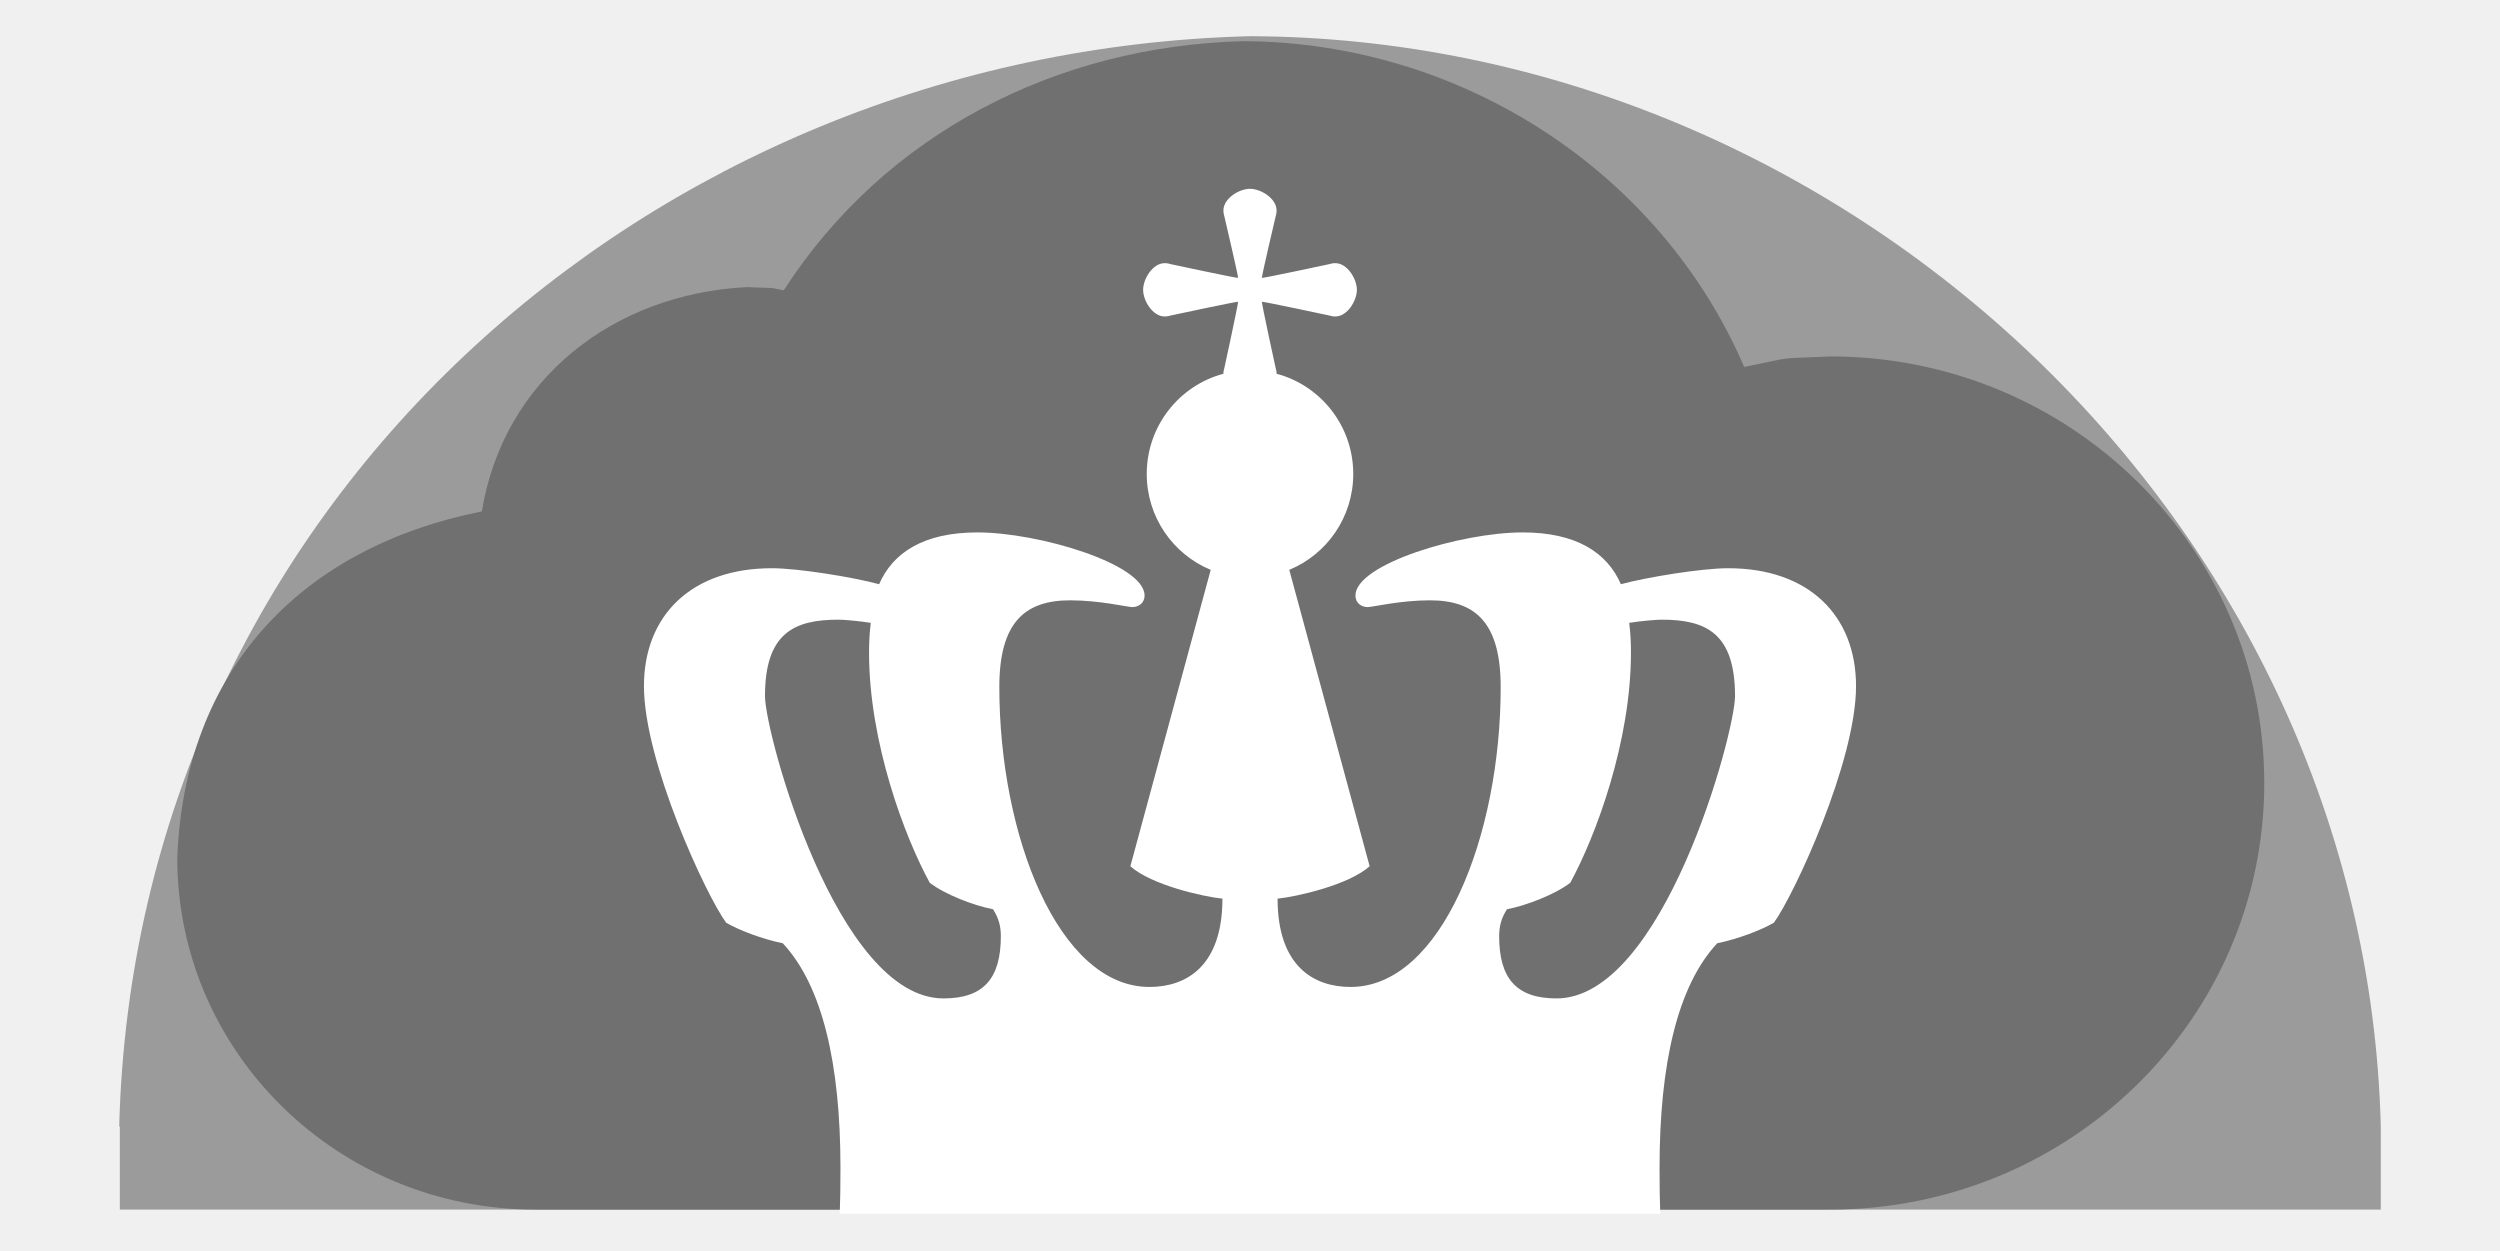
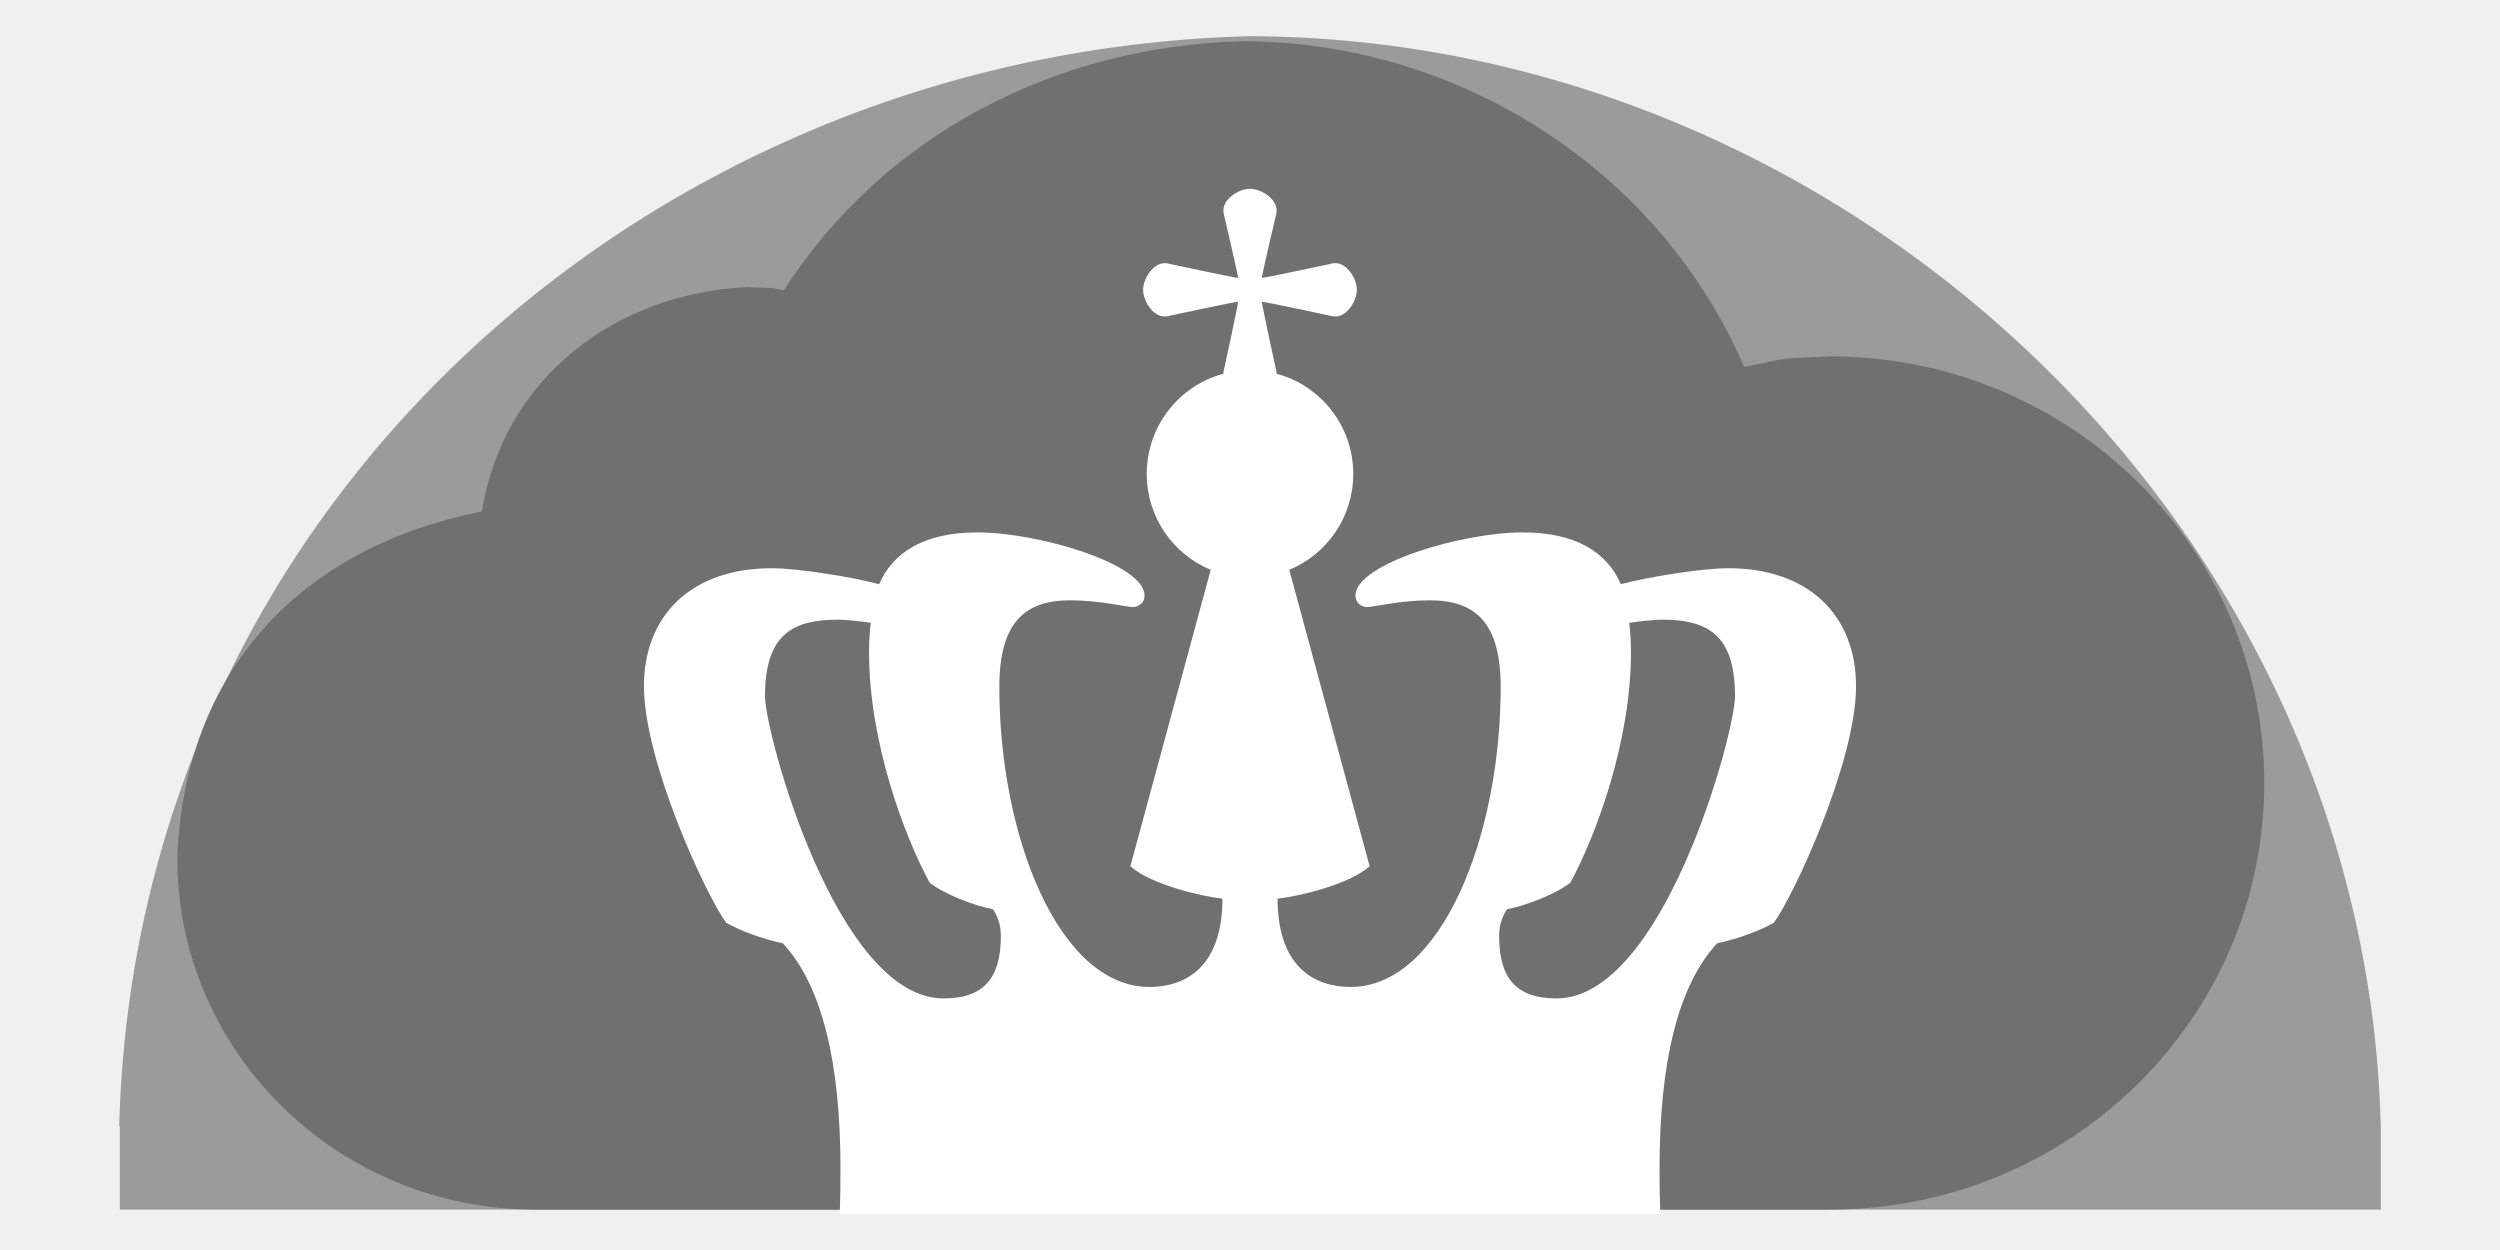
- <svg xmlns="http://www.w3.org/2000/svg" version="1.1" x="0" y="0" width="340.157" height="170.079" viewBox="0, 0, 170.079, 85.039">
+ <svg xmlns="http://www.w3.org/2000/svg" version="1.1" x="0" y="0" width="170.079" height="85.039" viewBox="0, 0, 170.079, 85.039">
  <g id="Layer_1">
    <path d="M85.037,82.289 L85.042,82.289 L85.037,82.289 L85.037,82.289 z" fill="#FFFFFF" />
    <path d="M-335.906,-255.12 z" fill="#252565" />
    <path d="M8.11,76.637 C9.179,34.606 44.072,3.498 85.039,2.462 C125.598,2.6 160.934,35.661 161.969,76.637 L161.969,82.289 L8.153,82.289 L8.153,76.637 L8.11,76.637 z" fill="#9B9B9B" />
    <path d="M36.414,82.289 C22.964,82.289 12.06,71.577 12.06,58.363 C12.546,45.698 20.335,37.282 32.781,34.789 C34.249,25.785 41.76,19.982 50.818,19.532 C52.905,19.636 52.079,19.503 53.319,19.751 C60.192,9.088 71.891,3.117 84.606,2.801 C99.343,2.872 112.91,11.602 118.66,24.963 C122.47,24.199 120.523,24.445 124.502,24.247 C140.817,24.247 154.042,37.241 154.042,53.268 C154.042,69.296 140.817,82.289 124.502,82.289 L124.345,82.281 L124.345,82.289 L36.414,82.289 z" fill="#707070" />
    <path d="M57.131,82.577 C57.162,81.789 57.178,80.549 57.178,79.449 C57.178,72.308 55.926,67.04 53.256,64.172 C51.875,63.89 50.287,63.289 49.401,62.774 C48.029,60.9 43.809,51.809 43.809,46.68 C43.809,41.86 47.04,38.657 52.51,38.657 C54.32,38.657 58.092,39.276 59.808,39.745 C60.739,37.606 62.824,36.221 66.493,36.221 C70.674,36.221 77.867,38.377 77.867,40.515 C77.867,41.031 77.457,41.301 77.034,41.301 C76.703,41.301 74.818,40.84 72.803,40.84 C69.716,40.84 67.986,42.35 67.986,46.737 C67.986,56.861 72.018,67.144 78.197,67.144 C80.705,67.144 83.164,65.734 83.164,61.135 C81.898,61.011 78.337,60.217 76.9,58.932 L82.367,38.767 C79.814,37.712 78.015,35.19 78.015,32.244 C78.015,28.977 80.228,26.227 83.232,25.426 C83.232,25.211 83.269,25.148 83.301,25.013 C83.33,24.88 84.23,20.734 84.23,20.528 C84.025,20.528 79.795,21.43 79.66,21.461 C79.526,21.491 79.446,21.53 79.232,21.53 C78.424,21.53 77.769,20.465 77.769,19.716 C77.769,18.969 78.424,17.903 79.232,17.903 C79.446,17.903 79.526,17.94 79.66,17.973 C79.795,18.002 84.025,18.907 84.23,18.907 C84.23,18.7 83.33,14.881 83.301,14.746 C83.269,14.611 83.232,14.53 83.232,14.315 C83.232,13.502 84.293,12.845 85.039,12.845 C85.783,12.845 86.847,13.502 86.847,14.315 C86.847,14.53 86.81,14.611 86.779,14.746 C86.748,14.881 85.847,18.7 85.847,18.907 C86.054,18.907 90.283,18.002 90.418,17.973 C90.554,17.94 90.633,17.903 90.847,17.903 C91.656,17.903 92.31,18.969 92.31,19.716 C92.31,20.465 91.656,21.53 90.847,21.53 C90.633,21.53 90.554,21.491 90.418,21.461 C90.283,21.43 86.054,20.528 85.847,20.528 C85.847,20.734 86.748,24.88 86.779,25.013 C86.81,25.148 86.847,25.211 86.847,25.426 C89.851,26.227 92.064,28.977 92.064,32.244 C92.064,35.19 90.265,37.712 87.711,38.767 L93.179,58.932 C91.742,60.217 88.181,61.011 86.916,61.135 C86.916,65.734 89.375,67.144 91.881,67.144 C98.062,67.144 102.094,56.861 102.094,46.737 C102.094,42.35 100.363,40.84 97.277,40.84 C95.261,40.84 93.377,41.301 93.047,41.301 C92.623,41.301 92.213,41.031 92.213,40.515 C92.213,38.377 99.406,36.221 103.588,36.221 C107.256,36.221 109.34,37.606 110.271,39.745 C111.988,39.276 115.76,38.657 117.57,38.657 C123.039,38.657 126.269,41.86 126.269,46.68 C126.269,51.809 122.051,60.9 120.679,62.774 C119.793,63.289 118.203,63.89 116.824,64.172 C114.152,67.04 112.902,72.308 112.902,79.449 C112.902,80.549 112.916,81.789 112.949,82.577 L57.131,82.577 z M57.028,42.157 C54.022,42.157 52.043,43.073 52.043,47.352 C52.043,49.89 56.936,67.924 64.188,67.924 C66.939,67.924 68.089,66.536 68.089,63.689 C68.089,63.032 67.955,62.478 67.557,61.857 C66.269,61.612 64.302,60.861 63.254,60.058 C61.516,56.888 59.123,50.451 59.123,44.412 C59.123,43.653 59.157,43.069 59.24,42.373 C58.408,42.241 57.418,42.157 57.028,42.157 z M113.05,42.157 C112.662,42.157 111.669,42.241 110.839,42.372 C110.921,43.069 110.956,43.654 110.956,44.412 C110.956,50.451 108.564,56.887 106.826,60.058 C105.777,60.861 103.812,61.612 102.523,61.857 C102.124,62.477 101.99,63.032 101.99,63.689 C101.99,66.537 103.14,67.924 105.892,67.924 C113.144,67.924 118.037,49.891 118.037,47.352 C118.037,43.072 116.058,42.157 113.05,42.157 z" fill="#FFFFFF" />
  </g>
</svg>
